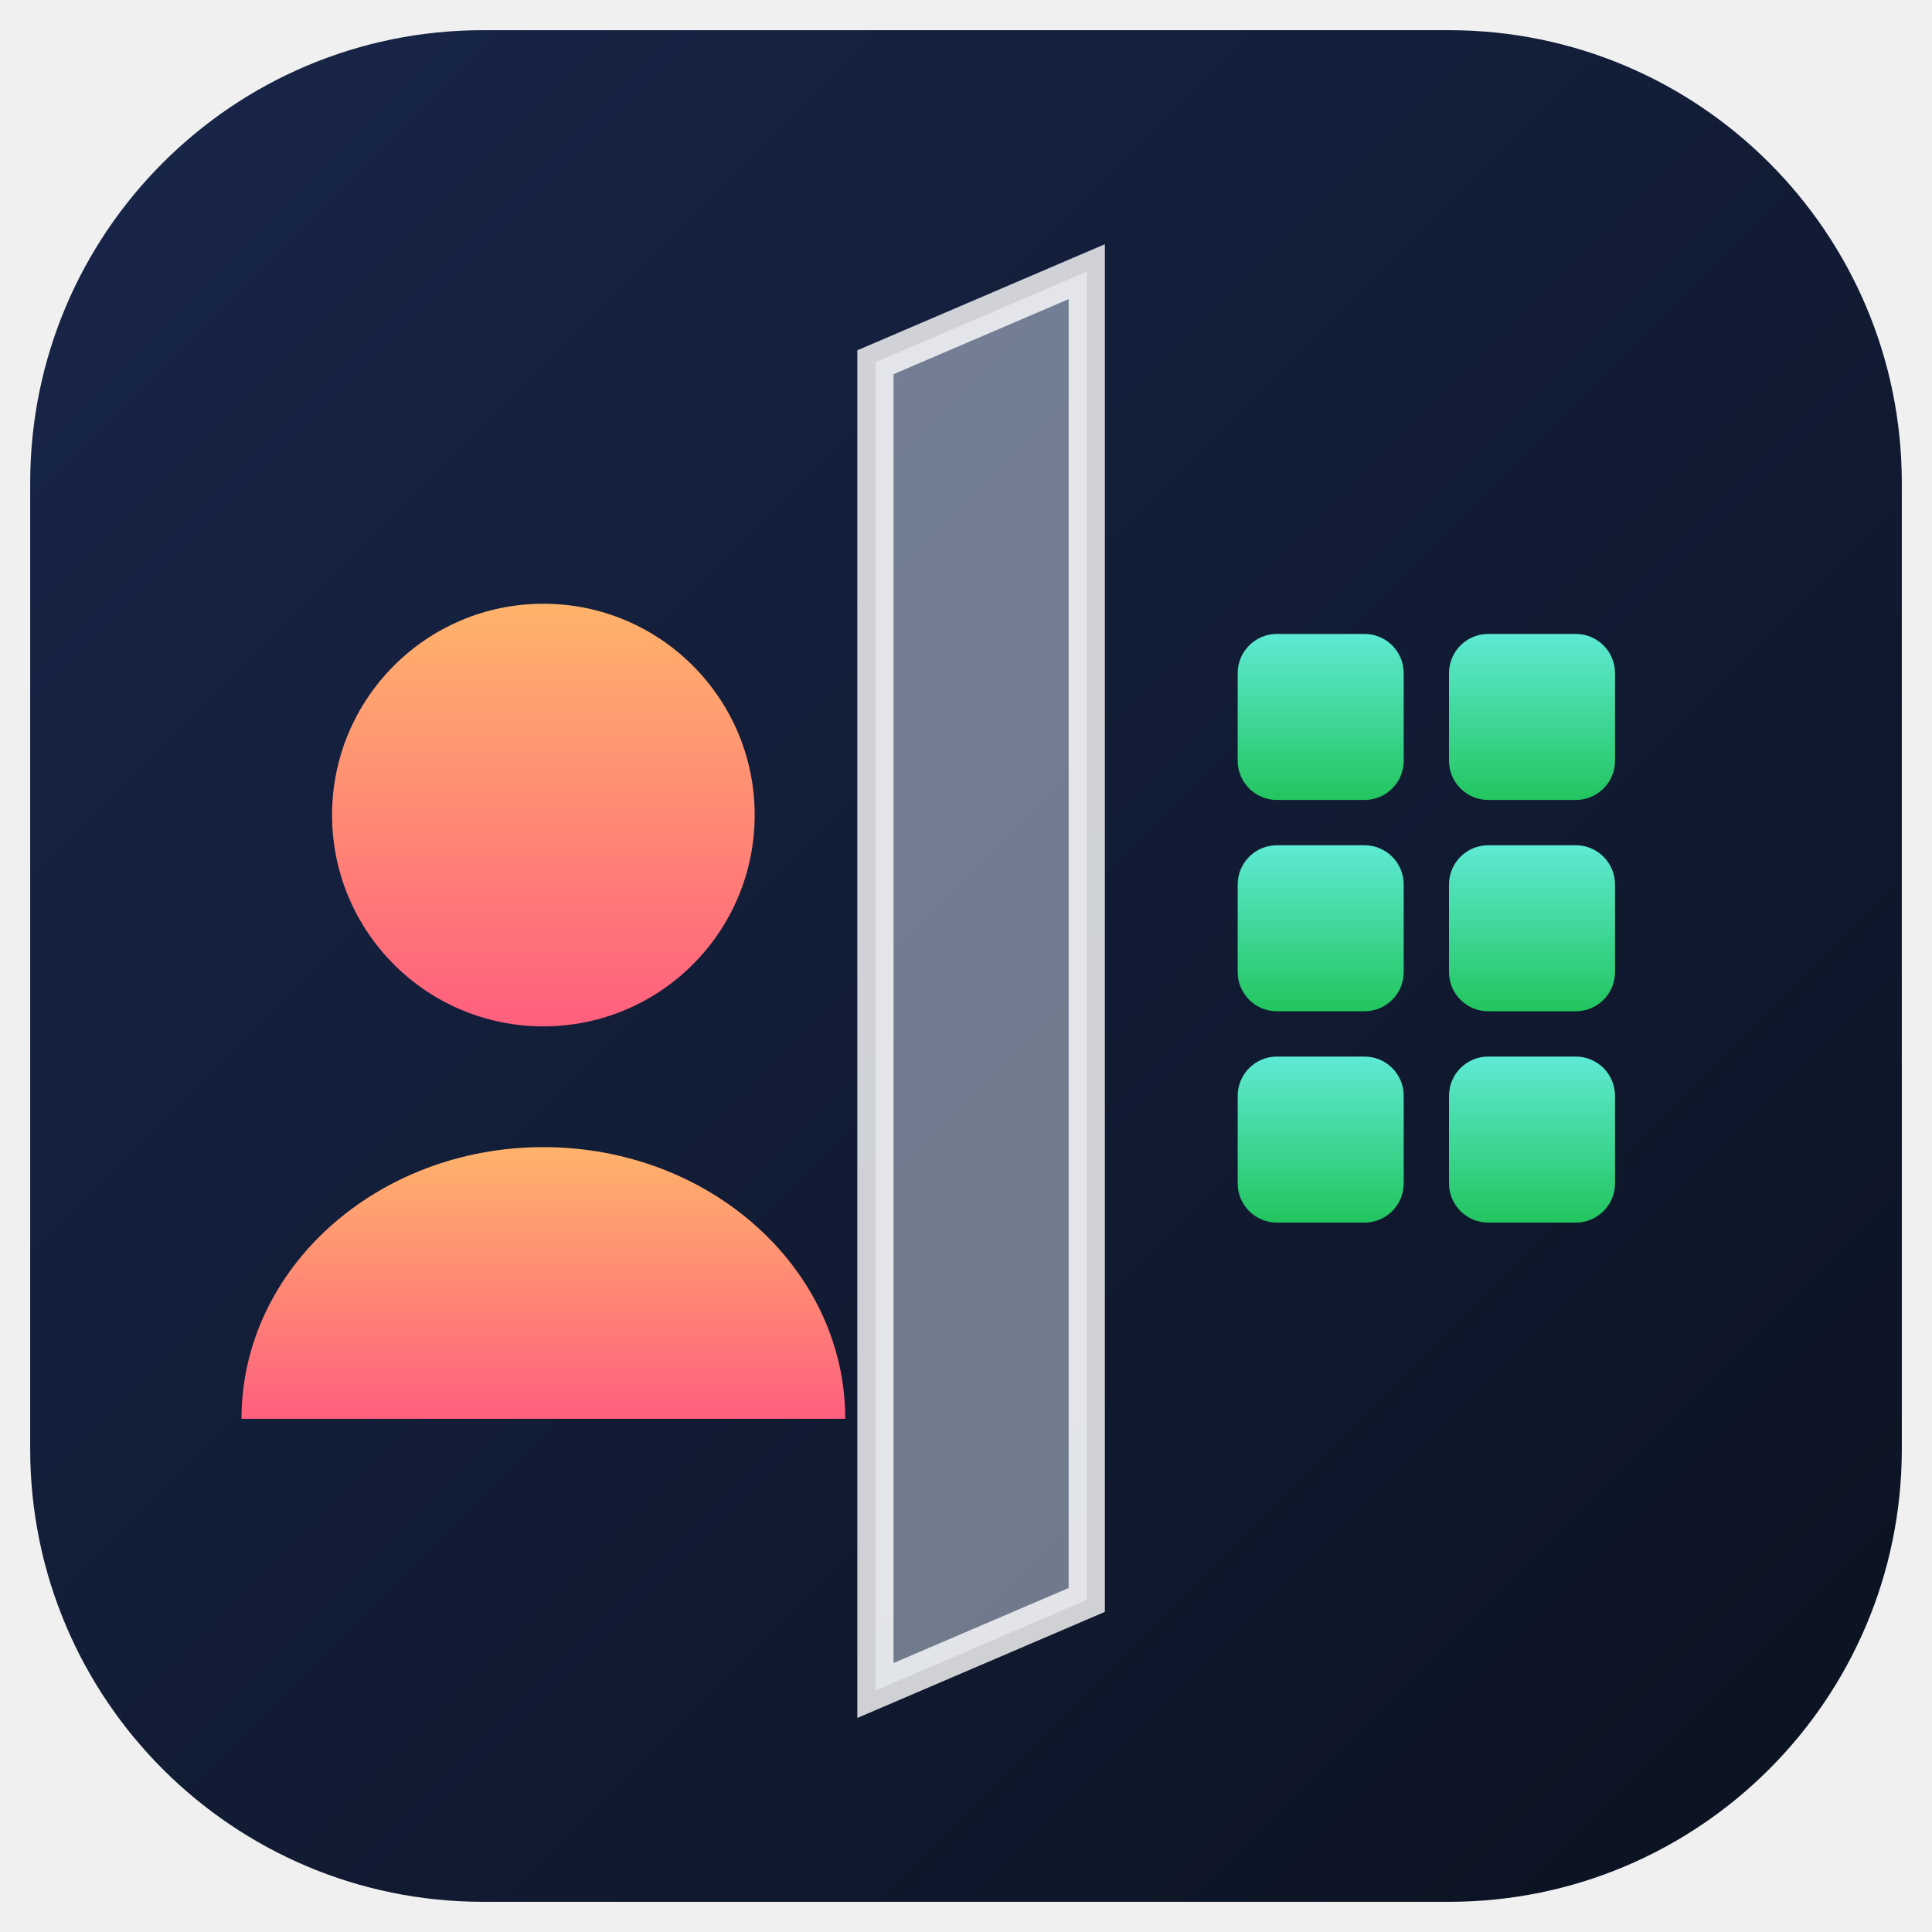
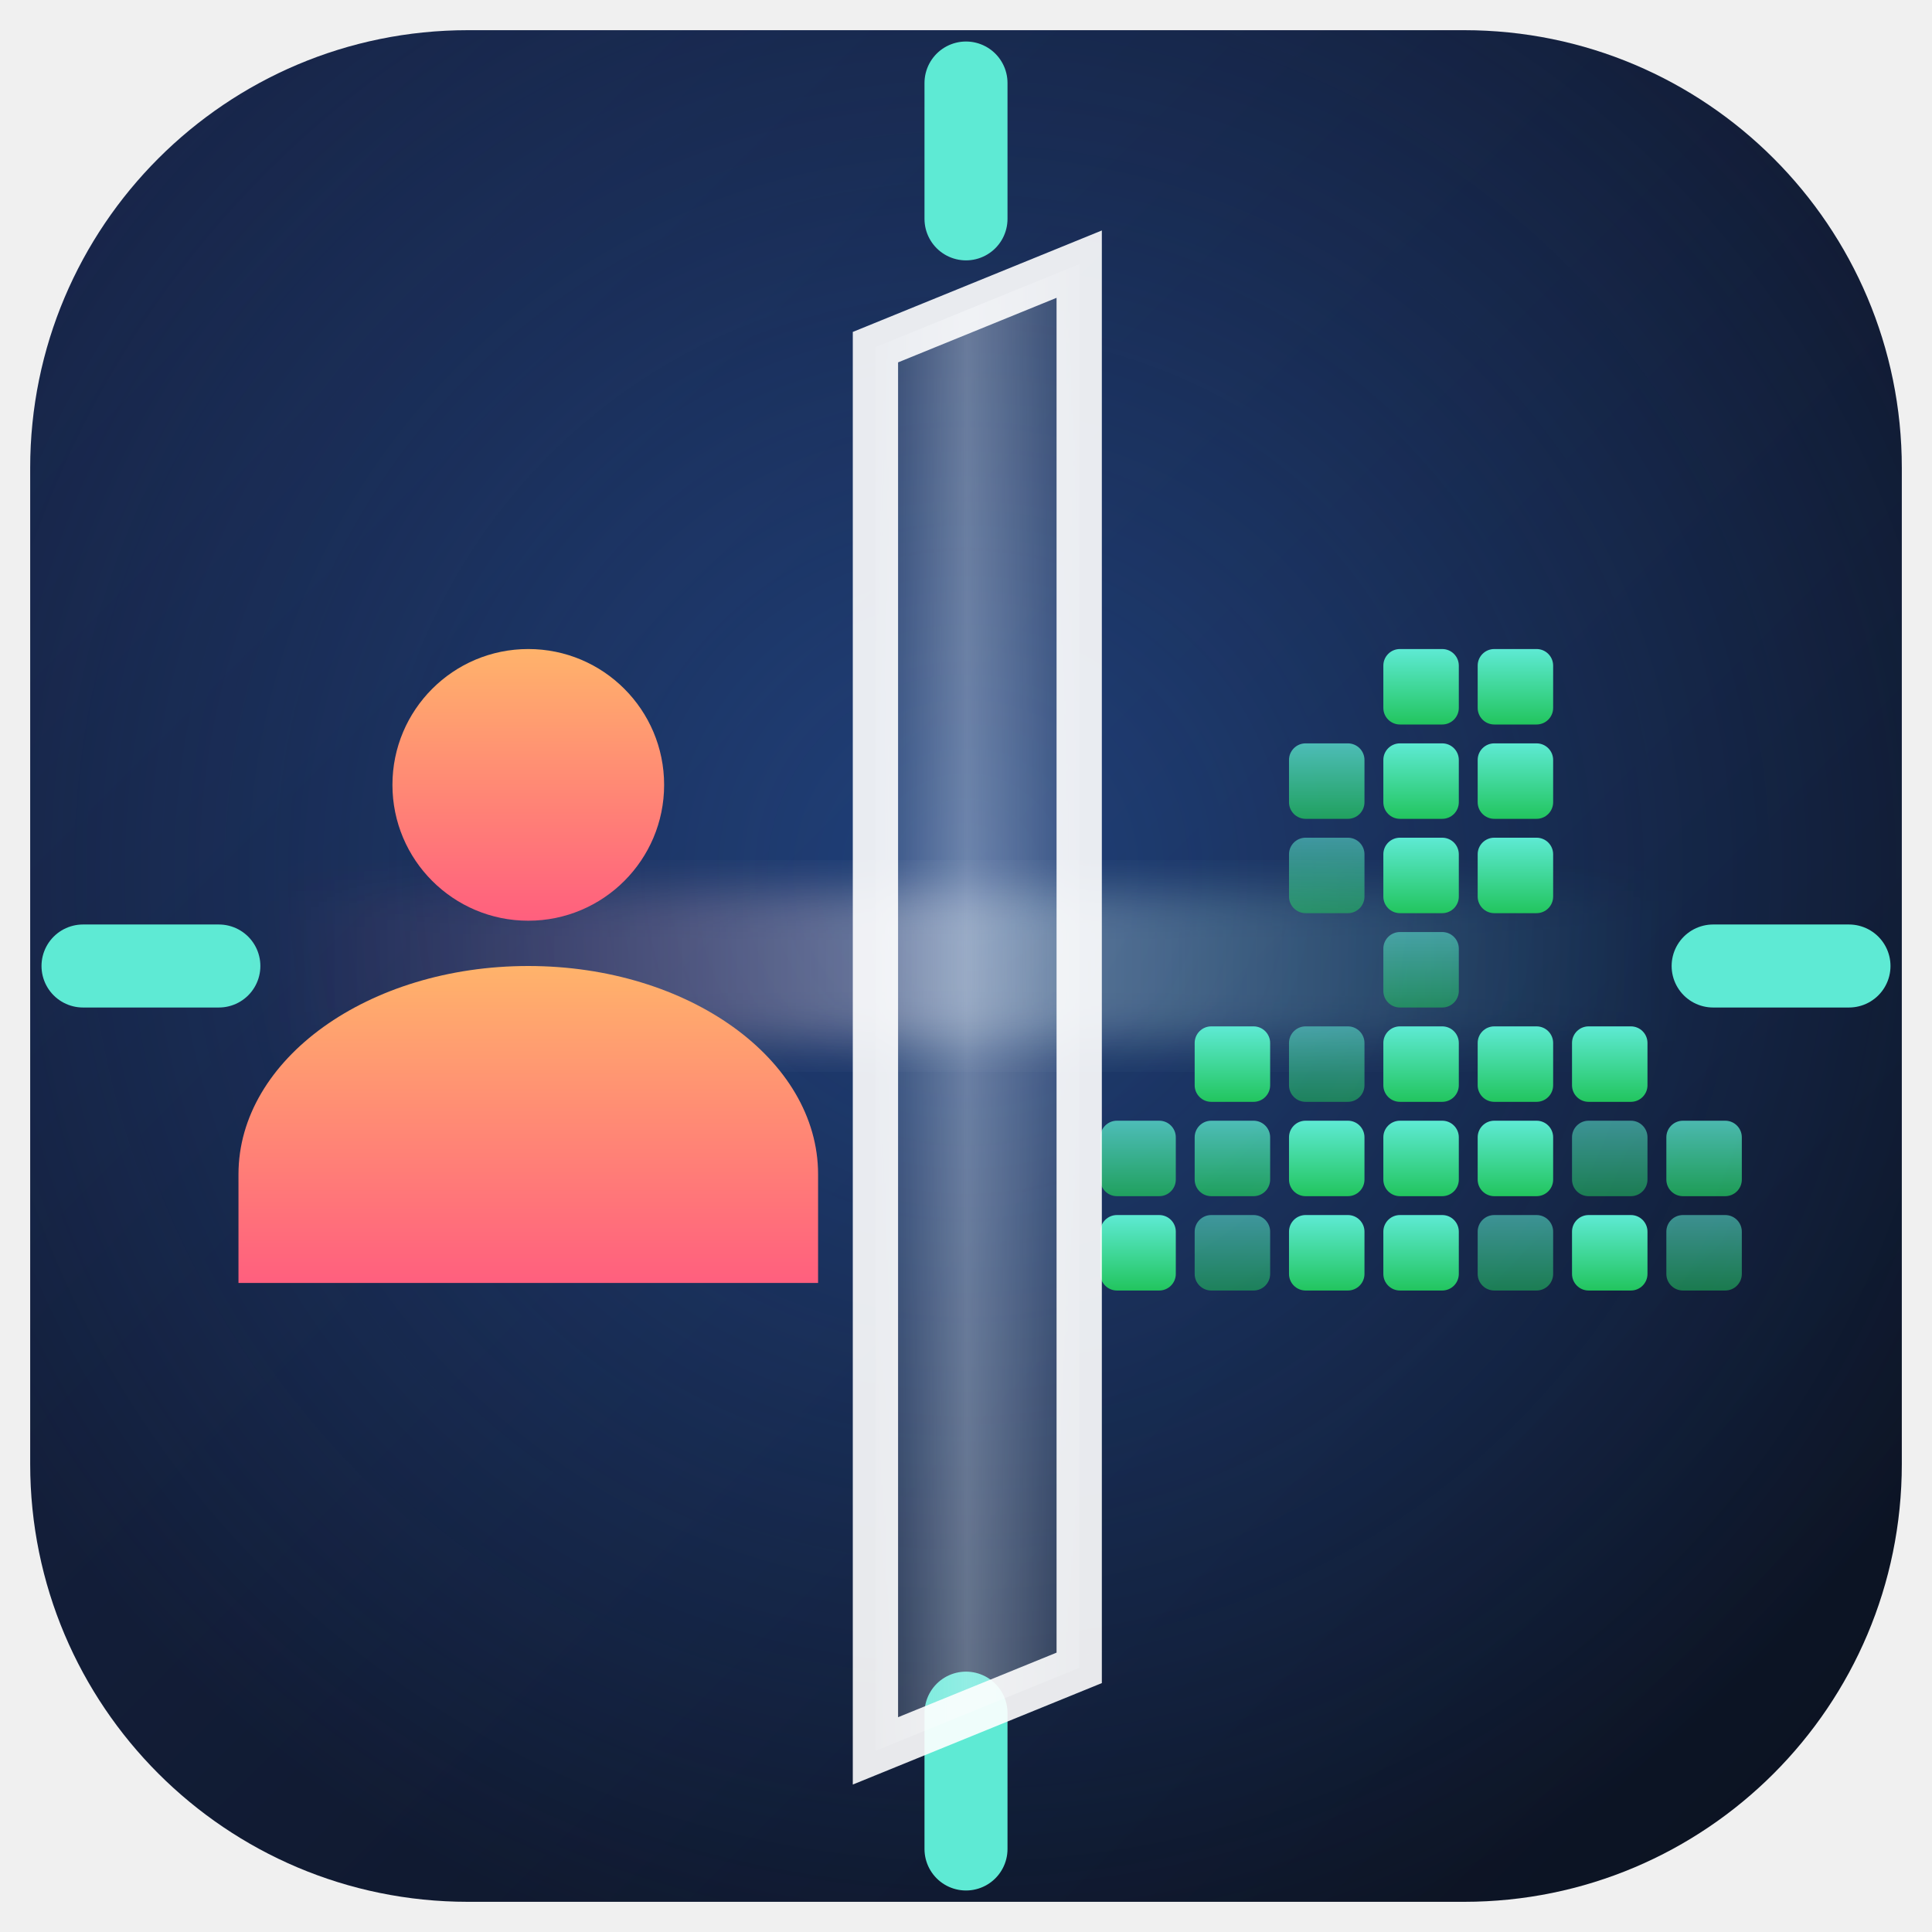
<svg xmlns="http://www.w3.org/2000/svg" viewBox="0 0 64 64" width="64" height="64">
  <defs>
    <linearGradient id="bg" x1="0" y1="0" x2="1" y2="1">
      <stop offset="0" stop-color="#18264a" />
      <stop offset="1" stop-color="#0b1220" />
    </linearGradient>
    <radialGradient id="glow" cx="0.5" cy="0.45" r="0.6">
      <stop offset="0" stop-color="#3b82f6" stop-opacity="0.35" />
      <stop offset="1" stop-color="#3b82f6" stop-opacity="0" />
    </radialGradient>
    <linearGradient id="warm" x1="0" y1="0" x2="0" y2="1">
      <stop offset="0" stop-color="#ffb36b" />
      <stop offset="1" stop-color="#ff5f7e" />
    </linearGradient>
    <linearGradient id="tok" x1="0" y1="0" x2="0" y2="1">
      <stop offset="0" stop-color="#5eead4" />
      <stop offset="1" stop-color="#22c55e" />
    </linearGradient>
    <linearGradient id="glass" x1="0" y1="0" x2="1" y2="0">
      <stop offset="0" stop-color="#e8f3ff" stop-opacity="0.10" />
      <stop offset="0.45" stop-color="#e8f3ff" stop-opacity="0.38" />
      <stop offset="1" stop-color="#e8f3ff" stop-opacity="0.12" />
    </linearGradient>
    <linearGradient id="beam" x1="0" y1="0" x2="1" y2="0">
      <stop offset="0" stop-color="#ff5f7e" stop-opacity="0" />
      <stop offset="0.48" stop-color="#ffffff" stop-opacity="0.35" />
      <stop offset="1" stop-color="#5eead4" stop-opacity="0" />
    </linearGradient>
    <filter id="soft" x="-20%" y="-20%" width="140%" height="140%">
      <feGaussianBlur stdDeviation="6" />
    </filter>
  </defs>
-   <rect x="1" y="1" width="62" height="62" rx="15" fill="url(#bg)" />
-   <circle cx="18" cy="27" r="7" fill="url(#warm)" />
-   <path d="M8 47 A10 9 0 0 1 28 47 Z" fill="url(#warm)" />
-   <polygon points="29,12 36,9 36,53 29,56" fill="#e8f3ff" fill-opacity="0.45" stroke="#ffffff" stroke-opacity="0.8" stroke-width="1.2" />
-   <g fill="url(#tok)">
-     <rect x="41" y="21" width="5.5" height="5.5" rx="1.3" />
-     <rect x="48" y="21" width="5.5" height="5.5" rx="1.3" />
-     <rect x="41" y="28" width="5.5" height="5.5" rx="1.3" />
-     <rect x="48" y="28" width="5.5" height="5.5" rx="1.3" />
-     <rect x="41" y="35" width="5.5" height="5.5" rx="1.3" />
-     <rect x="48" y="35" width="5.5" height="5.5" rx="1.3" />
+   <g transform="translate(0 0) scale(0.125)">
+     <rect x="8" y="8" width="496" height="496" rx="116" fill="url(#bg)" />
+     <rect x="8" y="8" width="496" height="496" rx="116" fill="url(#glow)" />
+     <g stroke="#5eead4" stroke-width="22" stroke-linecap="round">
+       <path d="M256 22V58M256 454V490M22 256H58M454 256H490" />
+     </g>
+     <rect x="70" y="236" width="372" height="40" fill="url(#beam)" filter="url(#soft)" />
+     <g fill="url(#warm)">
+       <circle cx="140" cy="208.0" r="36.0" />
+       <path d="M63.2,340.0 V311.2 A76.8,55.2 0 0 1 216.8,311.2 V340.0 Z" />
+     </g>
+     <g fill="url(#tok)">
+       <rect x="366.6" y="172.0" width="20" height="20" rx="4.4" opacity="1" />
+       <rect x="391.6" y="172.0" width="20" height="20" rx="4.4" opacity="1" />
+       <rect x="341.6" y="197.0" width="20" height="20" rx="4.4" opacity="0.75" />
+       <rect x="366.6" y="197.0" width="20" height="20" rx="4.4" opacity="1" />
+       <rect x="391.6" y="197.0" width="20" height="20" rx="4.4" opacity="1" />
+       <rect x="341.6" y="222.0" width="20" height="20" rx="4.4" opacity="0.55" />
+       <rect x="366.6" y="222.0" width="20" height="20" rx="4.4" opacity="1" />
+       <rect x="391.6" y="222.0" width="20" height="20" rx="4.4" opacity="1" />
+       <rect x="366.6" y="247.0" width="20" height="20" rx="4.4" opacity="0.55" />
+       <rect x="316.6" y="272.0" width="20" height="20" rx="4.4" opacity="1" />
+       <rect x="341.6" y="272.0" width="20" height="20" rx="4.4" opacity="0.55" />
+       <rect x="366.6" y="272.0" width="20" height="20" rx="4.4" opacity="1" />
+       <rect x="391.6" y="272.0" width="20" height="20" rx="4.4" opacity="1" />
+       <rect x="416.6" y="272.0" width="20" height="20" rx="4.4" opacity="1" />
+       <rect x="291.6" y="297.0" width="20" height="20" rx="4.4" opacity="0.75" />
+       <rect x="316.6" y="297.0" width="20" height="20" rx="4.4" opacity="0.75" />
+       <rect x="341.6" y="297.0" width="20" height="20" rx="4.4" opacity="1" />
+       <rect x="366.6" y="297.0" width="20" height="20" rx="4.4" opacity="1" />
+       <rect x="391.6" y="297.0" width="20" height="20" rx="4.4" opacity="1" />
+       <rect x="416.6" y="297.0" width="20" height="20" rx="4.4" opacity="0.55" />
+       <rect x="441.6" y="297.0" width="20" height="20" rx="4.4" opacity="0.75" />
+       <rect x="291.6" y="322.0" width="20" height="20" rx="4.4" opacity="1" />
+       <rect x="316.6" y="322.0" width="20" height="20" rx="4.4" opacity="0.55" />
+       <rect x="341.6" y="322.0" width="20" height="20" rx="4.4" opacity="1" />
+       <rect x="366.6" y="322.0" width="20" height="20" rx="4.4" opacity="1" />
+       <rect x="391.6" y="322.0" width="20" height="20" rx="4.4" opacity="0.55" />
+       <rect x="416.6" y="322.0" width="20" height="20" rx="4.4" opacity="1" />
+       <rect x="441.6" y="322.0" width="20" height="20" rx="4.4" opacity="0.55" />
+     </g>
+     <g>
+       <polygon points="232,92 286,70 286,442 232,464" fill="url(#glass)" stroke="#ffffff" stroke-opacity="0.9" stroke-width="12" />
+     </g>
  </g>
</svg>
